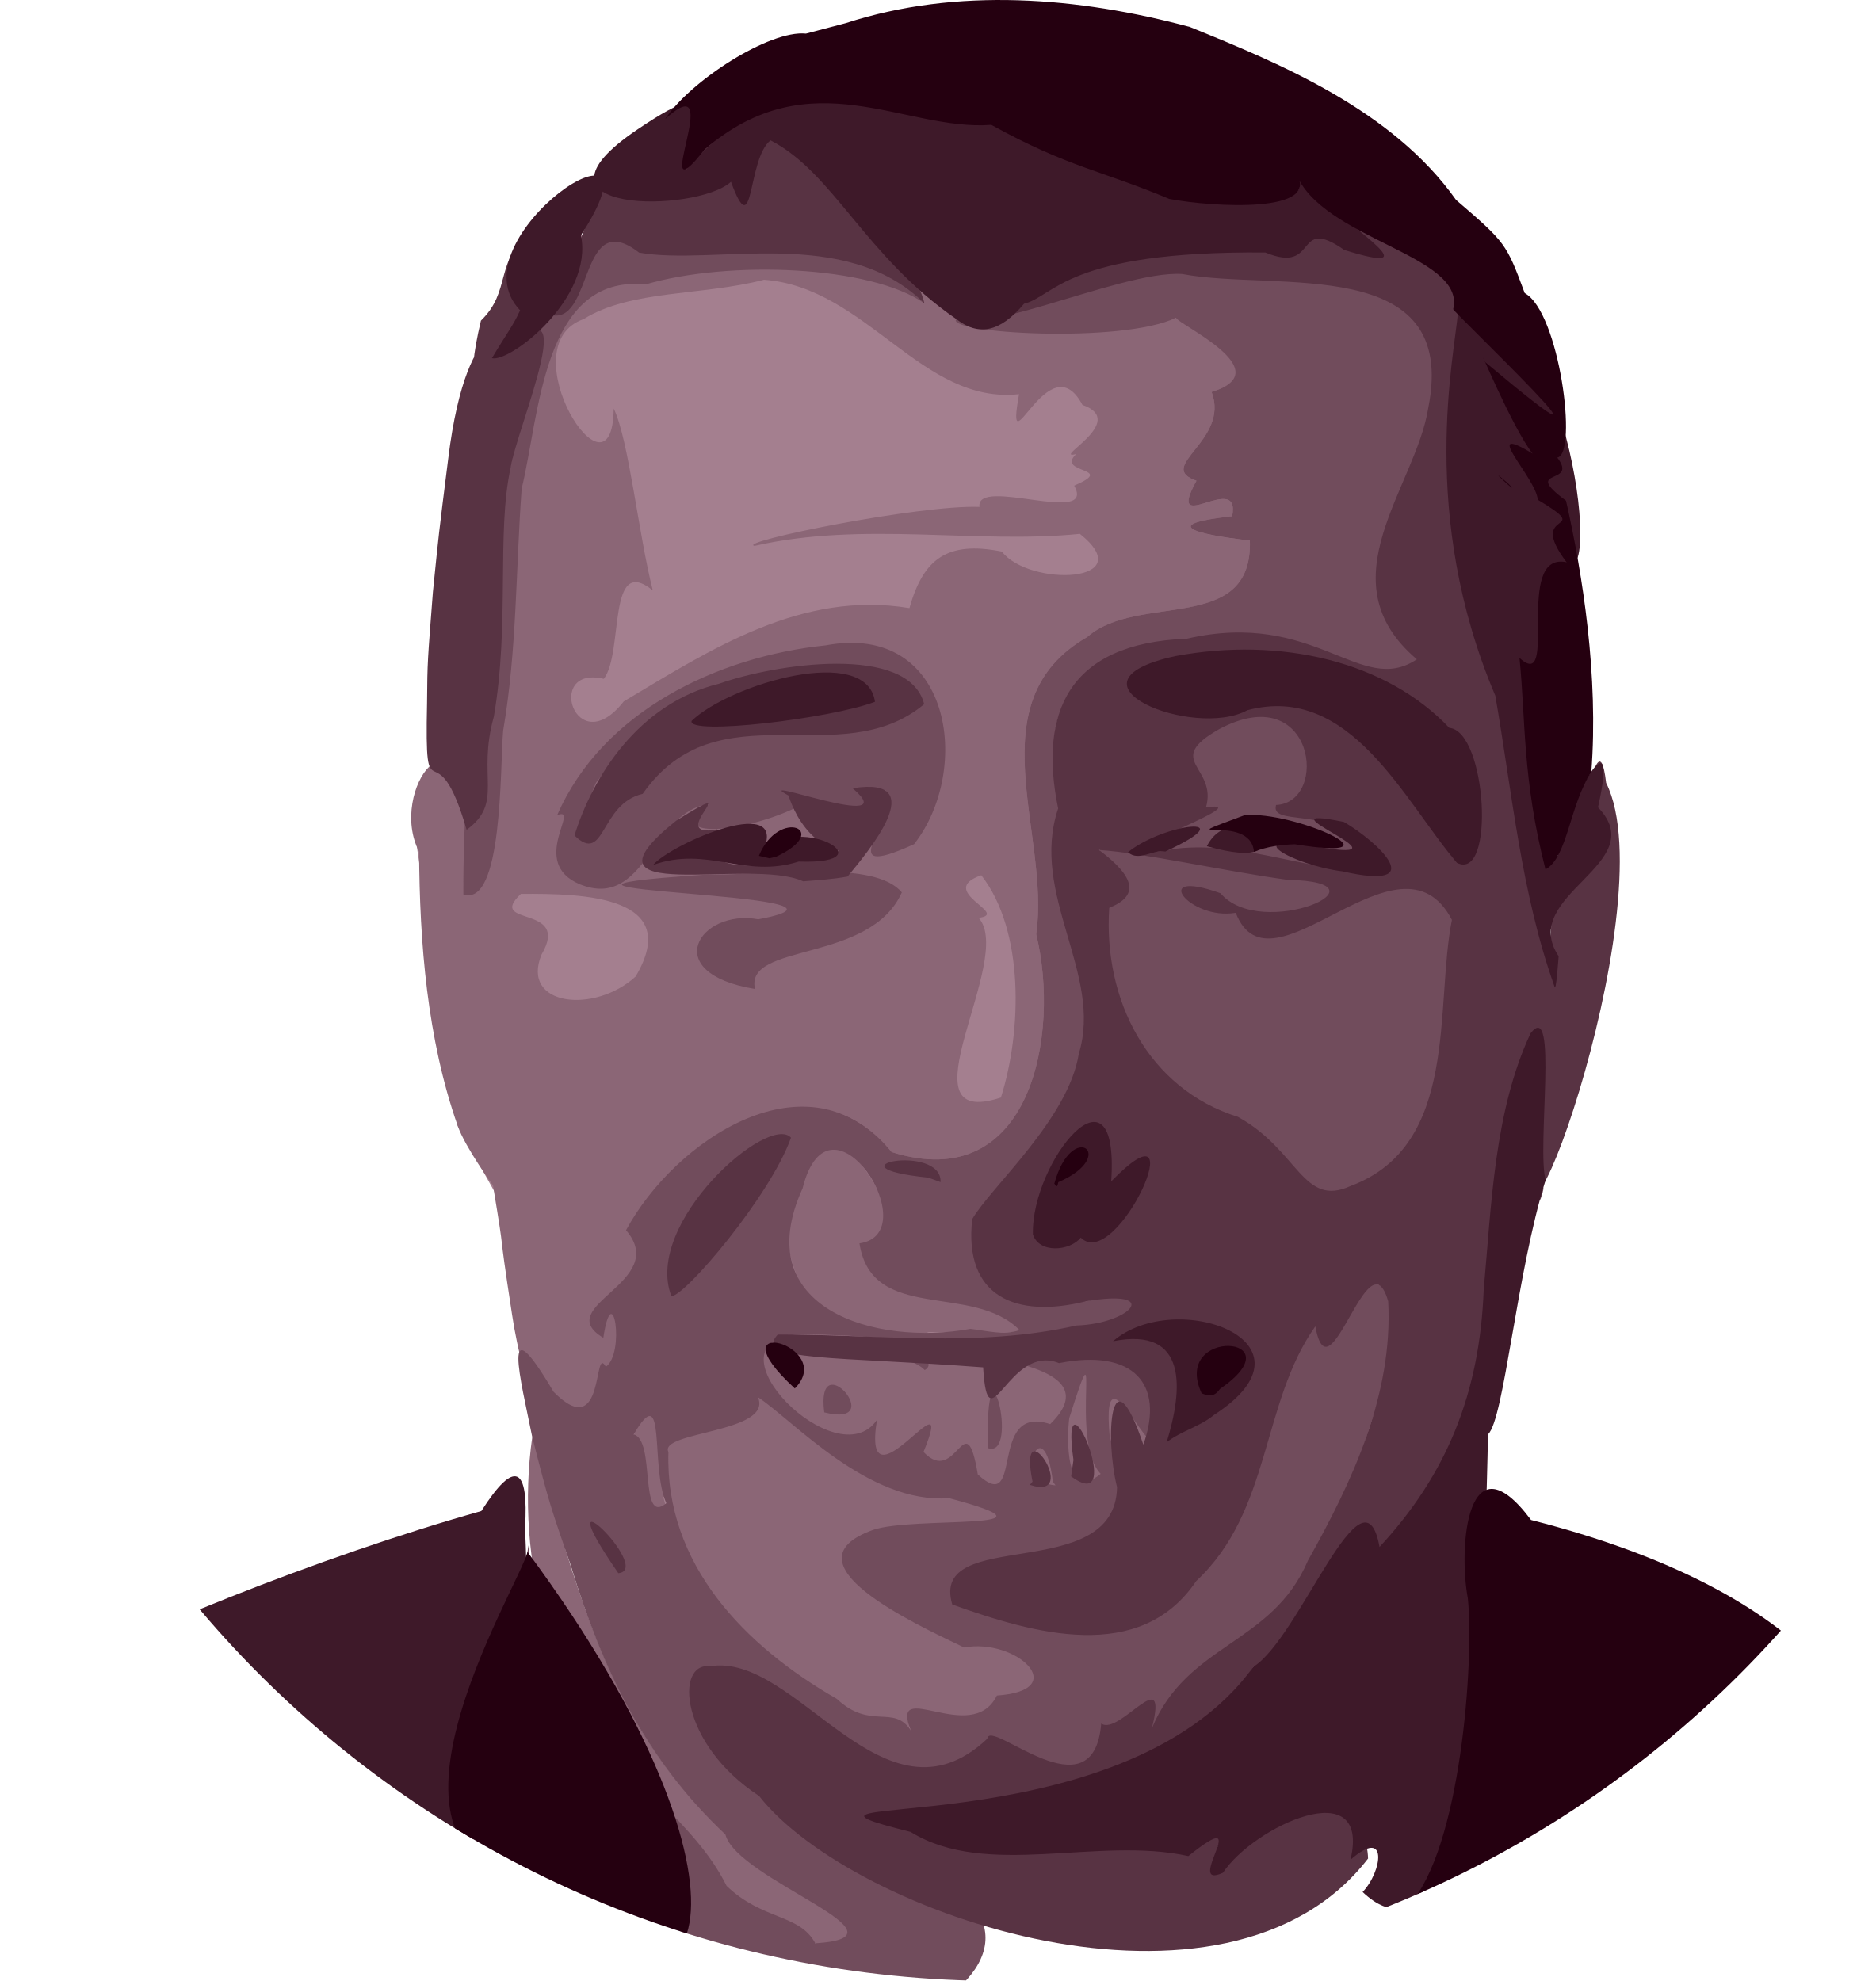
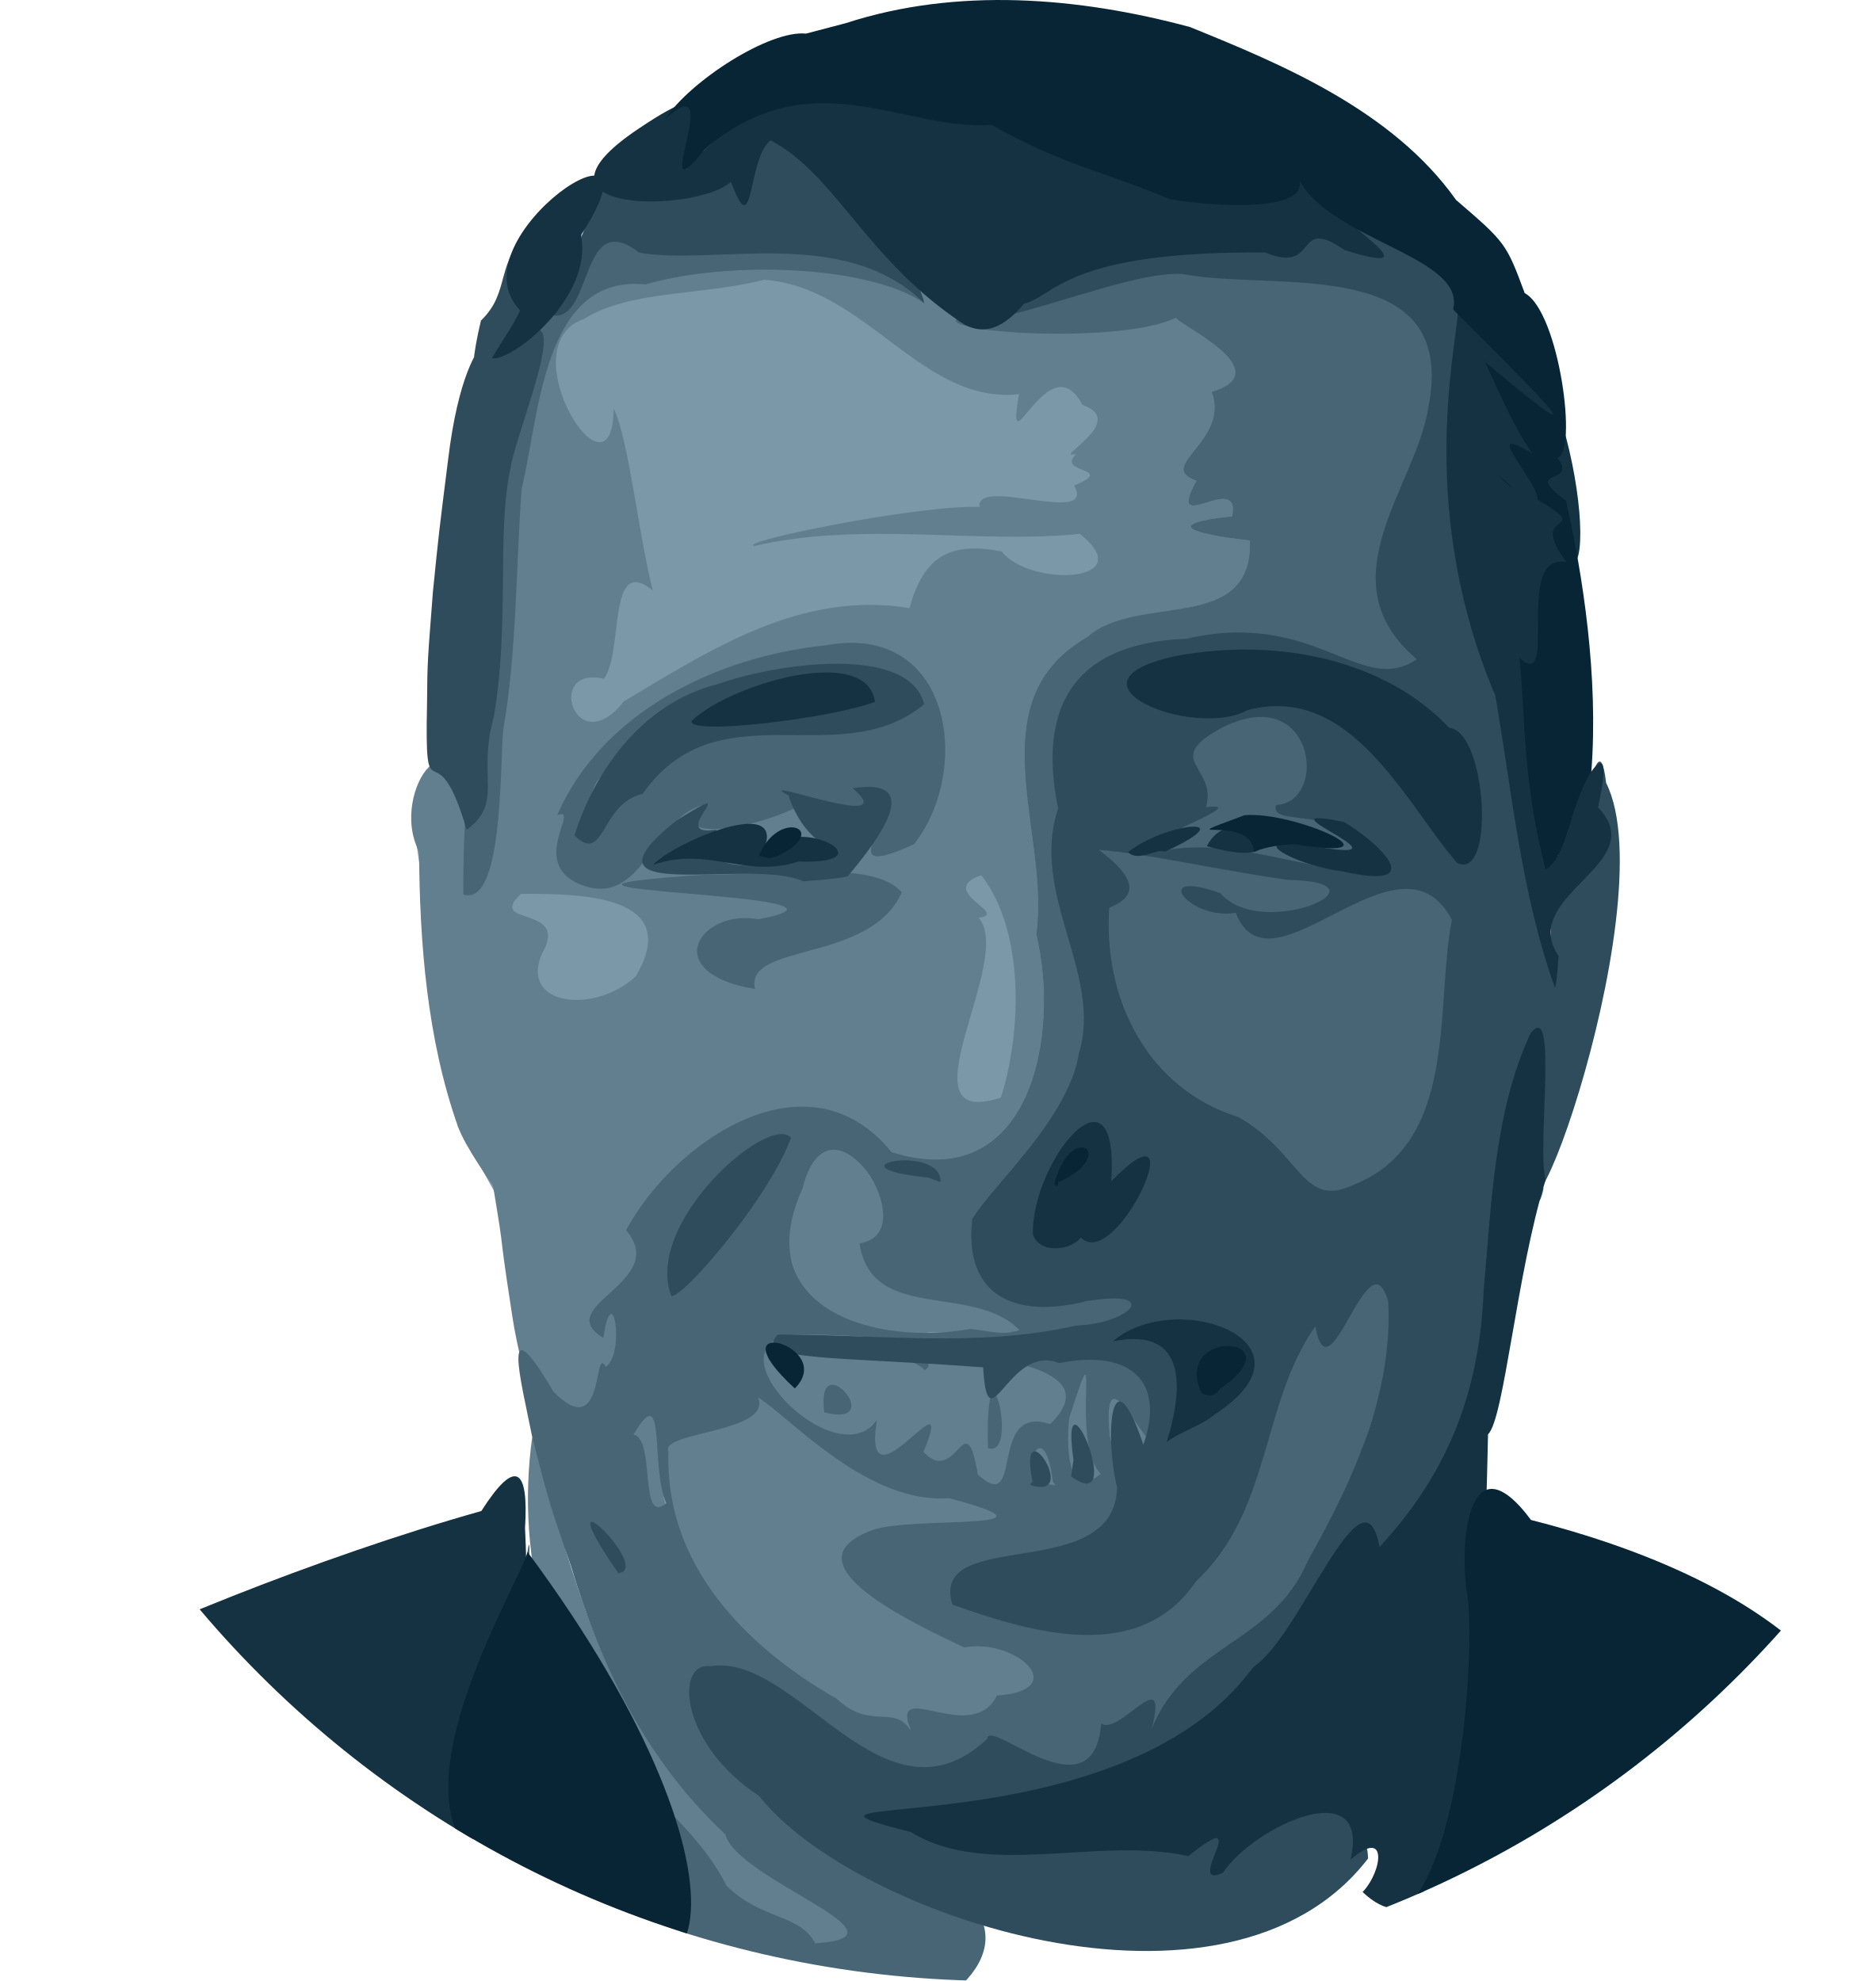
<svg xmlns="http://www.w3.org/2000/svg" version="1.1" viewBox="0 0 187.7 198.31">
  <defs>
    <clipPath id="clipPath1005-6">
      <circle cx="311.89" cy="303.44" r="309.52" fill-opacity=".5" stroke-dashoffset="54.425" stroke-linecap="square" stroke-linejoin="round" stroke-width="4.21" />
    </clipPath>
  </defs>
-   <path d="m105.43 176.32-30.607-5.535-16.606-19.536-4.884-25.072-7.523-13.473-4.384-29.978 4.744-13.205 3.689-33.489 8.293-12.478 18.625-14.596 22.467-4.884 28.653 6.838 14.652 11.396 13.024 16.932 2.605 21.816-2.605 19.862-2.377 22.527-4.487 29.496-10.631 21.925-13.438 16.571z" fill="#a47f8f" />
+   <path d="m105.43 176.32-30.607-5.535-16.606-19.536-4.884-25.072-7.523-13.473-4.384-29.978 4.744-13.205 3.689-33.489 8.293-12.478 18.625-14.596 22.467-4.884 28.653 6.838 14.652 11.396 13.024 16.932 2.605 21.816-2.605 19.862-2.377 22.527-4.487 29.496-10.631 21.925-13.438 16.571z" fill="#7b98a9" />
  <g transform="matrix(.33834 0 0 .33834 -5.4893 -9.0817)" clip-path="url(#clipPath1005-6)" stroke-width="1.333">
-     <path d="m256.37 104.58c-29.055 1.093-72.879-7.205-76.373 15.601-21.792 32.037-10.718 81.502-15.392 125.24-3.969 44.303-24.844 6.372-10.155 26.521-1.78-39.638-23.658-11.202-14.252 6.881 0.14 27.068 2.374 55.348 11.409 81.114 2.262 6.45 10.45 17.642 10.45 17.642 4.173 25.13 0.927 7.588 5.651 38.299 2.843 19.206 14.05 60.185 27.725 15.368 8.111 6.055 11.226-29.622-1.404-12.5 0.506-7.947 22.629-12.616 12.525-30.74 18.856-23.109 49.174-49.697 73.423-20.308 41.3 13.009 49.967-34.919 42.775-64.431 4.282-29.758-18.114-68.83 15.085-87.941 15.046-13.264 48.978-0.626 48.114-28.534-17.024-1.934-26.484-4.878-5.232-7.189 2.653-13.856-20.106 6.784-10.563-10.506-12.418-4.264 9.95-11.763 4.473-26.288 20.563-6.22-4.981-20.786-10.513-21.959-47.393 12.798-65-12.193-107.75-16.269zm-14.145 5.031c30.274 2.215 46.672 37.022 75.445 33.852-4.293 24.08 8.772-15.726 18.749 3.175 13.882 4.868-9.476 16.36-1.865 14.559-6.1 5.919 12.294 3.83-0.574 9.332 6.686 12.078-29.175-2.882-28.015 6.293-17.821-0.678-72.139 10.397-66.534 11.54 32.145-7.378 65.694-0.462 96.237-3.562 18.174 14.542-14.882 15.815-23.087 5.234-16.339-3.252-23.263 2.3-27.336 16.731-31.875-5.261-58.482 12.062-84.518 27.615-14.261 18.189-23.486-10.884-5.882-6.691 5.963-7.835 0.867-37.189 14.488-26.153-4.22-16.439-7.115-44.736-11.574-53.822-0.288 30.734-31.48-18.531-8.867-26.468 13.953-8.71 34.962-6.838 53.333-11.635zm142.26 153.39c-7.433 2.156 9.103 1.758 0 0zm-77.984 22.803c12.776 16.392 12.049 46.046 5.803 65.776-30.565 10.055 4.357-40.896-6.586-53.18 9.506-1.143-12.782-7.879 0.783-12.596zm-136.19 5.518c18.816-0.157 47.953 0.688 33.953 24.431-12.161 11.171-34.144 8.767-27.841-6.505 8.847-15.021-16.568-8.058-6.112-17.926zm93.114 72.737c-29.936 20.447-8.756 70.195 27.542 56.916 20.657 0.088 48.619 1.863 19.359-7.589-13.744-1.403-39.473-10.506-36.057-16.351 10.175-10.339-2.467-26.875-10.843-32.975zm60.637 53.277c-7.395 2.215 4.854 3.888 0 0zm-82.442-0.021c-4.201 14.816-17.546 31.494-27.969 36.23-2.508 29.087 16.079 60.607 41.864 73.076 10.436 10.52 25.785 9.183 30.127 12.205-4.972-9.056 24.641 5.957 29.916-7.069 29.1-11.746-11.148-18.223-32.578-29.5-39.157-21.403 76.647 0.573 91.407-69.271-14.056-10.705-113.88 1.166-132.77-15.671zm-57.722 26.107c-9.46 1.701 7.014 7.215 0 0zm27.516 0.104c-21.368 1.911 9.078 55.509 1.023 26.196 25.452 2.525 0.323-18.989-1.023-26.196zm-14.715 0.768c-2.438 7.04 9.112 7.446 0 0zm-3.965 4.144c-6.798 1.806 2.794 5.414 0 0zm-19.07 3.572c-5.071 36.2 4.941 77.479 33 102.41 10.885 14.254 10.545 10.238 21.56 30.348 9.963 8.489 19.386 12.673 32.912 18.797 37.856 3.79-21.556-23.505-31.437-35.719-24.471-22.227-36.639-51.392-46.124-82.344-1.866-12.396-5.193-22.961-9.912-33.495zm2.818 44.453c2.906 3.935-2.539 3.777 0 0z" fill="#8b6676" />
-     <path d="m216 594.26c-10.476-17.487-31.946-57.114-29.378-64.625 15.479 25.555 34.842 35.704 44.539 55.191 10.69 10.282 21.476 8.176 26.245 16.986 30.839-1.958-23.155-18.756-26.607-32.199-23.884-22.484-36.426-48.932-45.715-79.534-6.118-17.845-6.18-17.546-11.416-38.065-3.4-16.988-9.615-40.358 6.302-13.378 15.413 15.599 11.634-14.449 15.464-7.39 5.801-4.034 2.034-26.936-0.74-8.584-15.749-9.399 19.948-16.458 6.72-31.834 14.352-26.611 54.038-53.435 78.564-23.13 41.301 13.008 49.963-34.928 42.773-64.441 4.284-29.757-18.114-68.831 15.086-87.941 15.046-13.264 48.977-0.625 48.113-28.535-17.024-1.932-26.483-4.879-5.232-7.189 2.652-13.854-20.106 6.784-10.563-10.505-12.416-4.263 9.95-11.764 4.474-26.288 20.563-6.22-10.24-20.086-10.514-21.96-15.936 7.782-68.46 4.581-65.023 0.39 32.777-0.098 62.381-24.657 95.598-12.099 27.313-12.017 58.766 21.715 44.33 42.929-1.403 91.024 7.589 79.497-57.498 64.325-25.661-1.241-61.641 8.045-51.696 40.925 0.667 28.167 14.524 38.129 7.59 79.792-7.19 20.564-6.834 41.912-22.238 56.934 0 0 12.223 12.289 22.211 17.845 17.126-4.21 29.84 3.969 3.601 8.311-28.824 8.059-59.95 1.097-89.206 1.56-27.753 2.309 12.035 42.6 23.858 25.186-4.788 29.428 24.243-16.053 13.767 9.496 9.882 10.491 12.362-15.141 16.068 6.678 13.881 12.682 2.74-21.097 21.4-14.912 19.663-19.079-31.32-18.273-2.774-20.092 12.411 3.834 38.942-6.583 33.943 16.046 3.855 30.375-16.61-25.928-13.563 7.734 11.607 35.491-15.193 31.903-40.128 40.9 7.157 18.266 35.164 11.661 55.275 10.046 22.688-14.198 25.533-41.102 35.744-69.192 3.087-16.948 8.124-26.695 23.353-26.877 22.505-3.623 1.475 41.57-1.995 57.974-10.473 56.974-35.797 52.224-50.897 67.563-54.969 37.621-75.53 26.504-134.29-10.598-8.956-0.347-7.726 2.841-7.726 2.841 9.488 8.22-1.622 8.521-1.622 8.521 20.563 27.397 35.96 40.042 61.435 45.464 73.837 25.154-43.179 88.298-67.636 15.728zm69.645-55.43c-6.44-16.105 18.019 4.806 25.468-10.326 22.335-1.533 5.731-17.095-9.699-14.216-15.039-7.21-53.778-25.105-26.955-34.789 11.969-4.175 59.866 0.507 22.503-9.392-23.859 1.815-46.211-23.12-56.541-29.882 4.602 10.555-29.475 10.131-26.468 16.234-1.046 33.341 22.688 57.47 49.809 73.031 10.003 9.384 16.796 1.515 21.883 9.34zm-72.307-67.233c-4.868-10.497 0.149-37.201-9.672-20.327 6.575 1.57 1.466 27.137 9.672 20.327zm114.33-6.373c-2.665-22.56-12.263 0.31 0.796 1.087l-0.796-1.087zm14.15-2.312c-9.507-9.813 1.103-49.378-9.294-16.495-0.7 5.553-1.338 25.363 9.294 16.495zm-23.997-42.516c-13.886-14.145-43.691-1.995-47.361-25.678 20.186-2.841-8.8-48.399-16.816-16.29-16.257 35.671 21.567 46.748 49.647 41.59 4.793 0.547 9.746 1.987 14.529 0.378zm-99.158-15.389s26.909-25.728 26.311-40.568c-16.478 7.952-26.897 33.92-26.311 40.568zm-46.407 80.986c1.07-7.66 0.475 8.524 0 0zm136.22-30.689c-0.908-38.151 9.719 3.265 0 0zm-48.427-10.58c-2.678-20.63 19.322 4.867 0 0zm29.725-12.509c-9.167-9.301-49.411-0.639-16.473-7.127 6.658-2.412 21.886 4.005 16.473 7.127zm181.86-52.329c3.028-6.235-0.928 7.13 0 0zm-64.713 0.513c-15.05-7.546-61.625-32.483-63.217-65.406-11.215-26.773-1.132-38.117-1.132-38.117 14.488 5.344 18.949-46.627 42.673-39.909 16.81 0.087 67.022 30.424 63.063 77.54-2.173 35.898-13.981 62.978-41.387 65.892zm-167.36-60.942c-28.705-4.725-16.355-23.817 0.972-20.62 42.459-7.956-93.032-8.006-16.366-13.163 21.729 0.024 50.804-4.435 58.825 5.207-9.386 21.084-46.576 14.727-43.431 28.576zm-51.845-30.992c-15.225-6.416 0.522-23.206-6.667-20.437 13.352-30.726 47.489-46.966 79.375-50.236 37.243-7.01 43.549 36.68 26.189 58.825-25.1 11.403-4.725-7.165-8.437-15.891-9.925 5.745-2.469 9.413-25.627 4.644-15.816 8.012-40.874 10.149-26.483-0.588-16.76 1.687-18.822 31.587-38.35 23.685zm75.847-45.461s43.445-4.972 15.4-16.803c-32.005-4.394-67.774 6.983-86.431 32.228-4.698 10.364 1.843 4.678-6.367 15.637 2.278 2.57 7.054-3.807 14.805-10.281 19.866-23.653 49.994-21.33 62.593-20.781zm-95.265-82.68c5.558-18.91 7.189-67.382 26.735-62.645 22.381 1.985 74.325-4.879 94.639 18.923-15.861-11.183-57.75-12.823-82.478-5.612-30.492-3.046-31.389 39.148-36.655 60.419-1.744 23.904-1.401 47.876-5.478 71.615-0.954 10.942-0.053 52.308-11.768 48.455-0.267-42.612 7.318-99.121 15.004-131.16z" fill="#714c5c" />
-     <path d="m240.76 558.21c-23.486-15.405-24.902-39.646-14.514-38.368 25.715-4.323 51.457 50.19 82.037 21.442 0.614-6.399 31.392 23.504 33.693-4.49 5.477 3.754 20.127-18.745 14.967 1.451 10.445-25.284 35.578-24.709 46.197-49.691 13.078-23.316 25.195-49.079 23.729-76.67-5.82-20.537-17.39 30.258-21.553 7.389-16.071 22.709-12.913 54.503-35.233 75.365-16.648 24.679-48.135 15.531-72.168 6.941-6.928-23.326 48.249-5.698 48.744-34.73-3.682-14.618-1.94-41.287 7.778-12.569 6.407-18.051-3.01-28.479-24.933-24.13-15.019-6.061-21.035 25.152-22.457 1.26-43.101-3.301-68.178-1.742-60.77-9.693 29.519-0.144 59.029 3.972 88.36-2.692 16.148-0.536 25.467-11.027 2.749-7.148-20.566 5.131-36.144-1.33-33.569-24.323 5.347-9.291 28.521-29.724 31.525-48.914 7.272-23.636-14.648-47.152-6.107-72.589-5.781-28.063 2.824-48.91 38.031-50.225 38.11-8.808 51.457 17.289 68.077 6.086-27.489-23.286-0.32-50.902 3.376-74.357 9.189-45.95-45.207-34.371-72.772-39.64-18.966-1.239-66.795 22.577-67.995 10.059 24.492-31.122 119.88-11.177 120.99-27.661 23.897 9.216 37.508 23.304 40.071 49.995 7.282 41.729-3.007 94.652 7.893 135.89 0.778 14.478 9.104 42.341 8.076 21.264 6.596-6.894 13.432-64.001 16.352-38.995 18.421 36.658-32.755 172.52-20.582 101.69-6.942-57.014-7.003 37.002-15.013 59.59-0.067 21.699-15.385 74.938-32.092 68.626-3.947-18.234-22.249 26.217-36.665 31.632-35.71 59.749-126.44 34.138-100.16 46.197 28.722 6.711 53.897 3.548 84.172 5.672 26.348-27.918-8.504 15.559 11.745 1.62 10.46-20.641 37.728-15.872 38.171 3.243-41.831 54.297-152.37 16.863-180.15-18.526zm124.57-107.13s16.904-25.193-0.317-32.909c-22.868 2.645-14.262 3.427 0.011 6.609 5.968 5.643 3.022 9.779 2.059 22.093zm50.417-73.338c32.304-12.023 24.859-53.228 29.971-78.737-15.514-29.63-53.624 24.526-63.944-2.088-13.739 2.351-25.876-13.449-4.524-5.792 12.174 14.29 52.202-3.348 19.917-3.956-18.785-2.573-42.846-8.027-55.837-8.834 11.18 8.347 11.576 13.676 3.018 17.105-1.799 27.196 11.46 53.541 38.075 61.855 17.921 9.876 19.197 26.941 33.324 20.447zm11.253-92.852c-11.348-22.063-35.315-12.302-33.314-19.871 15.86-0.697 11.407-37.458-16.792-22.458-16.719 9.481-0.491 11.054-3.916 23.137 18.694-2.472-43.329 18.578-8.784 12.232 21.241-2.366 41.581 7.953 62.806 6.96zm26.101-6.518c-0.22-15.458 1.252-36.404-14.193-37.118-20.68-20.259-44.49-22.184-72.853-18.893-39.26 16.907 25.994 9.704 34.343 13.55 50.932 13.53 37.418 57.589 52.703 42.461zm-93.662 292.47c-1.934-8.626 4.489 3.005 0 0zm-160.31-78.536c-23.223-33.664 10.769-0.955 0 0zm122.53-27.084c-4.636-23.027 14.788 6.135-0.776 0.954zm12.109-6.423c-4.358-30.729 16.262 17.436-0.691 4.861zm-118.95-48.47c-8.288-21.675 28.808-54.223 35.394-46.882-6.128 17.281-31.551 47.166-35.394 46.882zm76.018-35.052c-31.514-3.244 4.138-10.329 3.617 1.315-1.206-0.438-2.411-0.876-3.617-1.315zm-37.023-87.675c-15.614-7.276-69.742 7.861-37.559-17.951 22.329-13.938-4.043 5.447 12.089 2.627 1.42-2.53-16.577 19.673 36.06 6.35-13.9-3.823-16.369-23.066-14.893-16.396-12.389-6.675 34.771 11.411 18.928-2.169 23.755-3.795 4.209 19.205-1.505 26.126-4.335 0.795-8.736 1.059-13.121 1.413zm-67.657-13.539c5.253-17.082 18.775-39.069 42.754-44.919 16.55-5.887 56.144-11.911 60.698 6.041-24.966 20.817-60.931-5.285-83.278 26.545-12.743 2.945-10.989 21.073-20.174 12.333zm-31.894-1.696c-9.262-31.785-12.475-1.872-11.712-37.58 0.082-12.362 0.173-12.474 1.732-32.798 1.795-17.701 1.638-16.494 4.527-39.396 5.728-46.851 21.624-38.936 14.762-29.272 26.917-28.504 5.706 19.212 3.663 32.102-4.154 19.067-0.173 45.826-4.93 73.502-5.03 17.875 3.019 25.314-8.042 33.442zm4.224-150.66c9.145-8.911 3.607-16.645 15.436-28.411 18.545-24.393 5.96 19.397 8.747 16.072-11.332 26.101-33.86 53.227-24.183 12.338zm21.509-1.526c2.126-8.016 17.221-46.216 8.088-23.738-13.968-19.76 41.815-33.308 53.787-33.274 17.712 7.793 45.332 41.319 47.794 53.432-23.504-23.247-62.23-11.029-84.408-15.023-17.389-13.512-13.594 19.906-25.26 18.602z" fill="#583343" />
-     <path d="m102.6 519.48c-178.9 49.454-39.429-18.729 56.013-45.567 9.972-15.642 14.047-13.011 12.921 5.011 10.546 222.19-159.65 11.597-68.934 40.557zm316.71 67.152c5.786-6.041 7.653-19.404-3.594-9.531 6.156-26.1-28.737-9.796-37.729 3.849-11.934 5.405 9.951-21.092-10.233-4.938-26.788-5.94-59.707 6.757-82.165-7.155-53.004-13.229 61.883 5.959 101.38-48.852 13.723-8.457 32.596-61.772 37.335-35.457 19.797-21.331 29.639-45.374 30.815-76.075 2.286-24.969 3.094-52.912 13.869-75.904 8.279-10.659 1.805 33.803 4.445 43.413-8.576 27.305-12.264 70.907-17.041 75.245-0.609 28.966-2.866 167.81-37.087 135.41zm-57.976-133.07c4.782-15.491 6.482-34.32-15.879-29.878 18.5-16.001 63.279 0.201 29.849 21.828-4.214 3.474-9.674 4.706-13.97 8.05zm-39.567-61.504c-0.53-21.579 25.707-53.578 23.163-15.679 25.796-26.456 1.684 27.193-9.002 16.647-3.198 3.994-12.329 4.775-14.161-0.968zm154.23-73.514c-9.797-27.521-12.496-57.352-17.439-85.866-22.789-53.704-12.091-100.34-11.014-113.76 31.18-9.117 43.218 83.65 32.091 74.284 2.148 8.601-10.09 40.028-12.697 29.99 0.16 8.697 0.137 55.064 10.15 56.842 1.546-13.356 18.774-45.175 11.841-14.317 16.237 16.832-23.797 25.813-11.638 44.052-9e-3 -0.267-0.757 11.692-1.295 8.778zm-62.666-33.893c-14.845-1.837-31.865-11.704-6.574-7.13 29.101 4.848-20.803-13.152 7.022-7.485 10.023 5.891 25.906 20.634-0.448 14.616zm-203.91-1.9c5.416-6.372 41.862-22.183 31.96-2.896 9.397-13.64 39.033 2.851 11.095 1.898-16.112 5.155-26.819-4.738-43.055 0.998zm237.78-0.623c-15.545-18.189-31.495-53.287-61.978-45.158-15.858 8.683-57.491-8.152-21.254-16.019 31.021-5.762 62.284 1.49 80.981 21.251 11.042 0.959 13.693 45.616 2.252 39.925zm-97.31-3.132c10.602-8.631 35.168-11.381 11.035-0.198-3.393-0.791-7.86 3.098-11.035 0.198zm23.333-1.778c8.332-16.22 31.611 8.891 0 0zm-152.41-37.085c11.297-10.859 51.862-22.938 54.239-5.654-12.986 4.986-55.695 10.071-54.239 5.654zm-59.077-107.32c4.324-7.266 6.403-9.796 8.336-14.153-20.398-21.183 45.099-64.02 17.996-22.218 3.822 18.518-20.974 37.753-26.332 36.371zm137.34-11.586c-27.029-18.642-36.262-43.251-54.925-52.859-6.999 5.504-4.728 31.29-11.692 12.262-10.183 9.344-65.045 9.61-27.49-15.609 27.849-18.75 13.288 0.261 14.158 12.088 55.252-63.367 125.36 22.629 171.64 7.913 20.648 1.998-0.36-14.926 16.929 0.823 8.295 8.899 32.06 23.037 6.169 14.949-14.984-10.493-7.34 7.416-23.346 0.757-59.044-0.496-62.349 13.011-71.364 15.153-7.208 8.573-13.53 9.611-20.075 4.523z" clip-path="none" fill="#3e1929" />
-     <path d="m178.59 584.02c44.933 56.24 68.731 3.306-6.335-98.023-2.09 9.859-55.517 94.92 6.335 98.023zm271.84-84.269c-2.876-15.37-0.102-48.406 18.692-23.186 176.3 44.838 97.017 175.33-36.069 113.89 15.208-16.467 19.277-71.931 17.377-90.708zm-78.748-60.666c-9.068-19.654 28.646-17.272 5.435-1.293-1.58 2.23-3.039 2.269-5.435 1.293zm-120.34-1.435c-24.687-22.71 12.741-12.796 0 0zm76.759-60.568c5.232-19.366 19.241-8.225 1.185-0.473-0.499 2.494-0.98 0.391-1.185 0.473zm145.3-92.992c-6.873-26.926-5.834-43.937-7.692-62.575 11.835 10.716-1.884-31.698 13.935-28.315-12.366-16.32 9.092-7.953-8.545-18.5-0.338-6.311-17.503-23.293-1.511-13.649-6.075-7.629-17.082-34.423-14.15-27.174 50.69 42.527-9.85-15.206-9.342-15.562 3.912-16.123-39.05-20.58-46.619-40.422 8.241 12.191-24.435 10.254-37.356 7.81-20.421-8.562-29.819-9.308-52.654-21.921-25.714 1.965-53.302-19.726-84.767 7.251-17.468 22.151 7.072-26.057-11.727-8.965 7.526-11.392 30.929-26.395 41.663-25.28l11.793-3.097c32.899-10.701 68.832-7.722 101.79 1.143 26.572 10.795 59.789 24.439 78.725 51.163 14.663 12.619 14.835 12.826 20.306 27.564 10.257 5.545 15.799 47.621 9.641 48.669 6.444 8.436-10.944 2.784 2.575 12.749 4.968 21.931 9.667 52.012 7.489 80.316-6.472 9.748-6.973 25.182-13.556 28.794zm-232.68-4.033c5.905-14.465 21.938-7.531 5.027 0.299l-1.96 0.43zm146.44-1.178c-0.959-11.924-27.118-1.762-2.827-10.822 14.567-1.429 48.697 14.043 14.901 8.578-4.098 0.142-8.248 0.685-12.074 2.244zm75.091-109.1c-8.292-7.068 5.058 5.261 0 0z" fill="#250010" />
+     <path d="m256.37 104.58c-29.055 1.093-72.879-7.205-76.373 15.601-21.792 32.037-10.718 81.502-15.392 125.24-3.969 44.303-24.844 6.372-10.155 26.521-1.78-39.638-23.658-11.202-14.252 6.881 0.14 27.068 2.374 55.348 11.409 81.114 2.262 6.45 10.45 17.642 10.45 17.642 4.173 25.13 0.927 7.588 5.651 38.299 2.843 19.206 14.05 60.185 27.725 15.368 8.111 6.055 11.226-29.622-1.404-12.5 0.506-7.947 22.629-12.616 12.525-30.74 18.856-23.109 49.174-49.697 73.423-20.308 41.3 13.009 49.967-34.919 42.775-64.431 4.282-29.758-18.114-68.83 15.085-87.941 15.046-13.264 48.978-0.626 48.114-28.534-17.024-1.934-26.484-4.878-5.232-7.189 2.653-13.856-20.106 6.784-10.563-10.506-12.418-4.264 9.95-11.763 4.473-26.288 20.563-6.22-4.981-20.786-10.513-21.959-47.393 12.798-65-12.193-107.75-16.269zm-14.145 5.031c30.274 2.215 46.672 37.022 75.445 33.852-4.293 24.08 8.772-15.726 18.749 3.175 13.882 4.868-9.476 16.36-1.865 14.559-6.1 5.919 12.294 3.83-0.574 9.332 6.686 12.078-29.175-2.882-28.015 6.293-17.821-0.678-72.139 10.397-66.534 11.54 32.145-7.378 65.694-0.462 96.237-3.562 18.174 14.542-14.882 15.815-23.087 5.234-16.339-3.252-23.263 2.3-27.336 16.731-31.875-5.261-58.482 12.062-84.518 27.615-14.261 18.189-23.486-10.884-5.882-6.691 5.963-7.835 0.867-37.189 14.488-26.153-4.22-16.439-7.115-44.736-11.574-53.822-0.288 30.734-31.48-18.531-8.867-26.468 13.953-8.71 34.962-6.838 53.333-11.635zm142.26 153.39c-7.433 2.156 9.103 1.758 0 0zm-77.984 22.803c12.776 16.392 12.049 46.046 5.803 65.776-30.565 10.055 4.357-40.896-6.586-53.18 9.506-1.143-12.782-7.879 0.783-12.596zm-136.19 5.518c18.816-0.157 47.953 0.688 33.953 24.431-12.161 11.171-34.144 8.767-27.841-6.505 8.847-15.021-16.568-8.058-6.112-17.926zm93.114 72.737c-29.936 20.447-8.756 70.195 27.542 56.916 20.657 0.088 48.619 1.863 19.359-7.589-13.744-1.403-39.473-10.506-36.057-16.351 10.175-10.339-2.467-26.875-10.843-32.975zm60.637 53.277c-7.395 2.215 4.854 3.888 0 0zm-82.442-0.021c-4.201 14.816-17.546 31.494-27.969 36.23-2.508 29.087 16.079 60.607 41.864 73.076 10.436 10.52 25.785 9.183 30.127 12.205-4.972-9.056 24.641 5.957 29.916-7.069 29.1-11.746-11.148-18.223-32.578-29.5-39.157-21.403 76.647 0.573 91.407-69.271-14.056-10.705-113.88 1.166-132.77-15.671zm-57.722 26.107c-9.46 1.701 7.014 7.215 0 0zm27.516 0.104c-21.368 1.911 9.078 55.509 1.023 26.196 25.452 2.525 0.323-18.989-1.023-26.196zm-14.715 0.768c-2.438 7.04 9.112 7.446 0 0zm-3.965 4.144c-6.798 1.806 2.794 5.414 0 0zm-19.07 3.572c-5.071 36.2 4.941 77.479 33 102.41 10.885 14.254 10.545 10.238 21.56 30.348 9.963 8.489 19.386 12.673 32.912 18.797 37.856 3.79-21.556-23.505-31.437-35.719-24.471-22.227-36.639-51.392-46.124-82.344-1.866-12.396-5.193-22.961-9.912-33.495zm2.818 44.453c2.906 3.935-2.539 3.777 0 0z" fill="#627f90" />
+     <path d="m216 594.26c-10.476-17.487-31.946-57.114-29.378-64.625 15.479 25.555 34.842 35.704 44.539 55.191 10.69 10.282 21.476 8.176 26.245 16.986 30.839-1.958-23.155-18.756-26.607-32.199-23.884-22.484-36.426-48.932-45.715-79.534-6.118-17.845-6.18-17.546-11.416-38.065-3.4-16.988-9.615-40.358 6.302-13.378 15.413 15.599 11.634-14.449 15.464-7.39 5.801-4.034 2.034-26.936-0.74-8.584-15.749-9.399 19.948-16.458 6.72-31.834 14.352-26.611 54.038-53.435 78.564-23.13 41.301 13.008 49.963-34.928 42.773-64.441 4.284-29.757-18.114-68.831 15.086-87.941 15.046-13.264 48.977-0.625 48.113-28.535-17.024-1.932-26.483-4.879-5.232-7.189 2.652-13.854-20.106 6.784-10.563-10.505-12.416-4.263 9.95-11.764 4.474-26.288 20.563-6.22-10.24-20.086-10.514-21.96-15.936 7.782-68.46 4.581-65.023 0.39 32.777-0.098 62.381-24.657 95.598-12.099 27.313-12.017 58.766 21.715 44.33 42.929-1.403 91.024 7.589 79.497-57.498 64.325-25.661-1.241-61.641 8.045-51.696 40.925 0.667 28.167 14.524 38.129 7.59 79.792-7.19 20.564-6.834 41.912-22.238 56.934 0 0 12.223 12.289 22.211 17.845 17.126-4.21 29.84 3.969 3.601 8.311-28.824 8.059-59.95 1.097-89.206 1.56-27.753 2.309 12.035 42.6 23.858 25.186-4.788 29.428 24.243-16.053 13.767 9.496 9.882 10.491 12.362-15.141 16.068 6.678 13.881 12.682 2.74-21.097 21.4-14.912 19.663-19.079-31.32-18.273-2.774-20.092 12.411 3.834 38.942-6.583 33.943 16.046 3.855 30.375-16.61-25.928-13.563 7.734 11.607 35.491-15.193 31.903-40.128 40.9 7.157 18.266 35.164 11.661 55.275 10.046 22.688-14.198 25.533-41.102 35.744-69.192 3.087-16.948 8.124-26.695 23.353-26.877 22.505-3.623 1.475 41.57-1.995 57.974-10.473 56.974-35.797 52.224-50.897 67.563-54.969 37.621-75.53 26.504-134.29-10.598-8.956-0.347-7.726 2.841-7.726 2.841 9.488 8.22-1.622 8.521-1.622 8.521 20.563 27.397 35.96 40.042 61.435 45.464 73.837 25.154-43.179 88.298-67.636 15.728zm69.645-55.43c-6.44-16.105 18.019 4.806 25.468-10.326 22.335-1.533 5.731-17.095-9.699-14.216-15.039-7.21-53.778-25.105-26.955-34.789 11.969-4.175 59.866 0.507 22.503-9.392-23.859 1.815-46.211-23.12-56.541-29.882 4.602 10.555-29.475 10.131-26.468 16.234-1.046 33.341 22.688 57.47 49.809 73.031 10.003 9.384 16.796 1.515 21.883 9.34zm-72.307-67.233c-4.868-10.497 0.149-37.201-9.672-20.327 6.575 1.57 1.466 27.137 9.672 20.327zm114.33-6.373c-2.665-22.56-12.263 0.31 0.796 1.087l-0.796-1.087zm14.15-2.312c-9.507-9.813 1.103-49.378-9.294-16.495-0.7 5.553-1.338 25.363 9.294 16.495zm-23.997-42.516c-13.886-14.145-43.691-1.995-47.361-25.678 20.186-2.841-8.8-48.399-16.816-16.29-16.257 35.671 21.567 46.748 49.647 41.59 4.793 0.547 9.746 1.987 14.529 0.378zm-99.158-15.389s26.909-25.728 26.311-40.568c-16.478 7.952-26.897 33.92-26.311 40.568zm-46.407 80.986c1.07-7.66 0.475 8.524 0 0zm136.22-30.689c-0.908-38.151 9.719 3.265 0 0zm-48.427-10.58c-2.678-20.63 19.322 4.867 0 0zm29.725-12.509c-9.167-9.301-49.411-0.639-16.473-7.127 6.658-2.412 21.886 4.005 16.473 7.127zm181.86-52.329c3.028-6.235-0.928 7.13 0 0zm-64.713 0.513c-15.05-7.546-61.625-32.483-63.217-65.406-11.215-26.773-1.132-38.117-1.132-38.117 14.488 5.344 18.949-46.627 42.673-39.909 16.81 0.087 67.022 30.424 63.063 77.54-2.173 35.898-13.981 62.978-41.387 65.892zm-167.36-60.942c-28.705-4.725-16.355-23.817 0.972-20.62 42.459-7.956-93.032-8.006-16.366-13.163 21.729 0.024 50.804-4.435 58.825 5.207-9.386 21.084-46.576 14.727-43.431 28.576zm-51.845-30.992c-15.225-6.416 0.522-23.206-6.667-20.437 13.352-30.726 47.489-46.966 79.375-50.236 37.243-7.01 43.549 36.68 26.189 58.825-25.1 11.403-4.725-7.165-8.437-15.891-9.925 5.745-2.469 9.413-25.627 4.644-15.816 8.012-40.874 10.149-26.483-0.588-16.76 1.687-18.822 31.587-38.35 23.685zm75.847-45.461s43.445-4.972 15.4-16.803c-32.005-4.394-67.774 6.983-86.431 32.228-4.698 10.364 1.843 4.678-6.367 15.637 2.278 2.57 7.054-3.807 14.805-10.281 19.866-23.653 49.994-21.33 62.593-20.781zm-95.265-82.68c5.558-18.91 7.189-67.382 26.735-62.645 22.381 1.985 74.325-4.879 94.639 18.923-15.861-11.183-57.75-12.823-82.478-5.612-30.492-3.046-31.389 39.148-36.655 60.419-1.744 23.904-1.401 47.876-5.478 71.615-0.954 10.942-0.053 52.308-11.768 48.455-0.267-42.612 7.318-99.121 15.004-131.16z" fill="#486576" />
+     <path d="m240.76 558.21c-23.486-15.405-24.902-39.646-14.514-38.368 25.715-4.323 51.457 50.19 82.037 21.442 0.614-6.399 31.392 23.504 33.693-4.49 5.477 3.754 20.127-18.745 14.967 1.451 10.445-25.284 35.578-24.709 46.197-49.691 13.078-23.316 25.195-49.079 23.729-76.67-5.82-20.537-17.39 30.258-21.553 7.389-16.071 22.709-12.913 54.503-35.233 75.365-16.648 24.679-48.135 15.531-72.168 6.941-6.928-23.326 48.249-5.698 48.744-34.73-3.682-14.618-1.94-41.287 7.778-12.569 6.407-18.051-3.01-28.479-24.933-24.13-15.019-6.061-21.035 25.152-22.457 1.26-43.101-3.301-68.178-1.742-60.77-9.693 29.519-0.144 59.029 3.972 88.36-2.692 16.148-0.536 25.467-11.027 2.749-7.148-20.566 5.131-36.144-1.33-33.569-24.323 5.347-9.291 28.521-29.724 31.525-48.914 7.272-23.636-14.648-47.152-6.107-72.589-5.781-28.063 2.824-48.91 38.031-50.225 38.11-8.808 51.457 17.289 68.077 6.086-27.489-23.286-0.32-50.902 3.376-74.357 9.189-45.95-45.207-34.371-72.772-39.64-18.966-1.239-66.795 22.577-67.995 10.059 24.492-31.122 119.88-11.177 120.99-27.661 23.897 9.216 37.508 23.304 40.071 49.995 7.282 41.729-3.007 94.652 7.893 135.89 0.778 14.478 9.104 42.341 8.076 21.264 6.596-6.894 13.432-64.001 16.352-38.995 18.421 36.658-32.755 172.52-20.582 101.69-6.942-57.014-7.003 37.002-15.013 59.59-0.067 21.699-15.385 74.938-32.092 68.626-3.947-18.234-22.249 26.217-36.665 31.632-35.71 59.749-126.44 34.138-100.16 46.197 28.722 6.711 53.897 3.548 84.172 5.672 26.348-27.918-8.504 15.559 11.745 1.62 10.46-20.641 37.728-15.872 38.171 3.243-41.831 54.297-152.37 16.863-180.15-18.526zm124.57-107.13s16.904-25.193-0.317-32.909c-22.868 2.645-14.262 3.427 0.011 6.609 5.968 5.643 3.022 9.779 2.059 22.093zm50.417-73.338c32.304-12.023 24.859-53.228 29.971-78.737-15.514-29.63-53.624 24.526-63.944-2.088-13.739 2.351-25.876-13.449-4.524-5.792 12.174 14.29 52.202-3.348 19.917-3.956-18.785-2.573-42.846-8.027-55.837-8.834 11.18 8.347 11.576 13.676 3.018 17.105-1.799 27.196 11.46 53.541 38.075 61.855 17.921 9.876 19.197 26.941 33.324 20.447zm11.253-92.852c-11.348-22.063-35.315-12.302-33.314-19.871 15.86-0.697 11.407-37.458-16.792-22.458-16.719 9.481-0.491 11.054-3.916 23.137 18.694-2.472-43.329 18.578-8.784 12.232 21.241-2.366 41.581 7.953 62.806 6.96zm26.101-6.518c-0.22-15.458 1.252-36.404-14.193-37.118-20.68-20.259-44.49-22.184-72.853-18.893-39.26 16.907 25.994 9.704 34.343 13.55 50.932 13.53 37.418 57.589 52.703 42.461zm-93.662 292.47c-1.934-8.626 4.489 3.005 0 0zm-160.31-78.536c-23.223-33.664 10.769-0.955 0 0zm122.53-27.084c-4.636-23.027 14.788 6.135-0.776 0.954zm12.109-6.423c-4.358-30.729 16.262 17.436-0.691 4.861zm-118.95-48.47c-8.288-21.675 28.808-54.223 35.394-46.882-6.128 17.281-31.551 47.166-35.394 46.882zm76.018-35.052c-31.514-3.244 4.138-10.329 3.617 1.315-1.206-0.438-2.411-0.876-3.617-1.315zm-37.023-87.675c-15.614-7.276-69.742 7.861-37.559-17.951 22.329-13.938-4.043 5.447 12.089 2.627 1.42-2.53-16.577 19.673 36.06 6.35-13.9-3.823-16.369-23.066-14.893-16.396-12.389-6.675 34.771 11.411 18.928-2.169 23.755-3.795 4.209 19.205-1.505 26.126-4.335 0.795-8.736 1.059-13.121 1.413zm-67.657-13.539c5.253-17.082 18.775-39.069 42.754-44.919 16.55-5.887 56.144-11.911 60.698 6.041-24.966 20.817-60.931-5.285-83.278 26.545-12.743 2.945-10.989 21.073-20.174 12.333zm-31.894-1.696c-9.262-31.785-12.475-1.872-11.712-37.58 0.082-12.362 0.173-12.474 1.732-32.798 1.795-17.701 1.638-16.494 4.527-39.396 5.728-46.851 21.624-38.936 14.762-29.272 26.917-28.504 5.706 19.212 3.663 32.102-4.154 19.067-0.173 45.826-4.93 73.502-5.03 17.875 3.019 25.314-8.042 33.442zm4.224-150.66c9.145-8.911 3.607-16.645 15.436-28.411 18.545-24.393 5.96 19.397 8.747 16.072-11.332 26.101-33.86 53.227-24.183 12.338zm21.509-1.526c2.126-8.016 17.221-46.216 8.088-23.738-13.968-19.76 41.815-33.308 53.787-33.274 17.712 7.793 45.332 41.319 47.794 53.432-23.504-23.247-62.23-11.029-84.408-15.023-17.389-13.512-13.594 19.906-25.26 18.602z" fill="#2f4c5d" />
+     <path d="m102.6 519.48c-178.9 49.454-39.429-18.729 56.013-45.567 9.972-15.642 14.047-13.011 12.921 5.011 10.546 222.19-159.65 11.597-68.934 40.557zm316.71 67.152c5.786-6.041 7.653-19.404-3.594-9.531 6.156-26.1-28.737-9.796-37.729 3.849-11.934 5.405 9.951-21.092-10.233-4.938-26.788-5.94-59.707 6.757-82.165-7.155-53.004-13.229 61.883 5.959 101.38-48.852 13.723-8.457 32.596-61.772 37.335-35.457 19.797-21.331 29.639-45.374 30.815-76.075 2.286-24.969 3.094-52.912 13.869-75.904 8.279-10.659 1.805 33.803 4.445 43.413-8.576 27.305-12.264 70.907-17.041 75.245-0.609 28.966-2.866 167.81-37.087 135.41zm-57.976-133.07c4.782-15.491 6.482-34.32-15.879-29.878 18.5-16.001 63.279 0.201 29.849 21.828-4.214 3.474-9.674 4.706-13.97 8.05zm-39.567-61.504c-0.53-21.579 25.707-53.578 23.163-15.679 25.796-26.456 1.684 27.193-9.002 16.647-3.198 3.994-12.329 4.775-14.161-0.968zm154.23-73.514c-9.797-27.521-12.496-57.352-17.439-85.866-22.789-53.704-12.091-100.34-11.014-113.76 31.18-9.117 43.218 83.65 32.091 74.284 2.148 8.601-10.09 40.028-12.697 29.99 0.16 8.697 0.137 55.064 10.15 56.842 1.546-13.356 18.774-45.175 11.841-14.317 16.237 16.832-23.797 25.813-11.638 44.052-9e-3 -0.267-0.757 11.692-1.295 8.778zm-62.666-33.893c-14.845-1.837-31.865-11.704-6.574-7.13 29.101 4.848-20.803-13.152 7.022-7.485 10.023 5.891 25.906 20.634-0.448 14.616zm-203.91-1.9c5.416-6.372 41.862-22.183 31.96-2.896 9.397-13.64 39.033 2.851 11.095 1.898-16.112 5.155-26.819-4.738-43.055 0.998zm237.78-0.623c-15.545-18.189-31.495-53.287-61.978-45.158-15.858 8.683-57.491-8.152-21.254-16.019 31.021-5.762 62.284 1.49 80.981 21.251 11.042 0.959 13.693 45.616 2.252 39.925zm-97.31-3.132c10.602-8.631 35.168-11.381 11.035-0.198-3.393-0.791-7.86 3.098-11.035 0.198zm23.333-1.778c8.332-16.22 31.611 8.891 0 0zm-152.41-37.085c11.297-10.859 51.862-22.938 54.239-5.654-12.986 4.986-55.695 10.071-54.239 5.654zm-59.077-107.32c4.324-7.266 6.403-9.796 8.336-14.153-20.398-21.183 45.099-64.02 17.996-22.218 3.822 18.518-20.974 37.753-26.332 36.371zm137.34-11.586c-27.029-18.642-36.262-43.251-54.925-52.859-6.999 5.504-4.728 31.29-11.692 12.262-10.183 9.344-65.045 9.61-27.49-15.609 27.849-18.75 13.288 0.261 14.158 12.088 55.252-63.367 125.36 22.629 171.64 7.913 20.648 1.998-0.36-14.926 16.929 0.823 8.295 8.899 32.06 23.037 6.169 14.949-14.984-10.493-7.34 7.416-23.346 0.757-59.044-0.496-62.349 13.011-71.364 15.153-7.208 8.573-13.53 9.611-20.075 4.523z" clip-path="none" fill="#153243" />
+     <path d="m178.59 584.02c44.933 56.24 68.731 3.306-6.335-98.023-2.09 9.859-55.517 94.92 6.335 98.023zm271.84-84.269c-2.876-15.37-0.102-48.406 18.692-23.186 176.3 44.838 97.017 175.33-36.069 113.89 15.208-16.467 19.277-71.931 17.377-90.708zm-78.748-60.666c-9.068-19.654 28.646-17.272 5.435-1.293-1.58 2.23-3.039 2.269-5.435 1.293zm-120.34-1.435c-24.687-22.71 12.741-12.796 0 0zm76.759-60.568c5.232-19.366 19.241-8.225 1.185-0.473-0.499 2.494-0.98 0.391-1.185 0.473zm145.3-92.992c-6.873-26.926-5.834-43.937-7.692-62.575 11.835 10.716-1.884-31.698 13.935-28.315-12.366-16.32 9.092-7.953-8.545-18.5-0.338-6.311-17.503-23.293-1.511-13.649-6.075-7.629-17.082-34.423-14.15-27.174 50.69 42.527-9.85-15.206-9.342-15.562 3.912-16.123-39.05-20.58-46.619-40.422 8.241 12.191-24.435 10.254-37.356 7.81-20.421-8.562-29.819-9.308-52.654-21.921-25.714 1.965-53.302-19.726-84.767 7.251-17.468 22.151 7.072-26.057-11.727-8.965 7.526-11.392 30.929-26.395 41.663-25.28l11.793-3.097c32.899-10.701 68.832-7.722 101.79 1.143 26.572 10.795 59.789 24.439 78.725 51.163 14.663 12.619 14.835 12.826 20.306 27.564 10.257 5.545 15.799 47.621 9.641 48.669 6.444 8.436-10.944 2.784 2.575 12.749 4.968 21.931 9.667 52.012 7.489 80.316-6.472 9.748-6.973 25.182-13.556 28.794zm-232.68-4.033c5.905-14.465 21.938-7.531 5.027 0.299l-1.96 0.43zm146.44-1.178c-0.959-11.924-27.118-1.762-2.827-10.822 14.567-1.429 48.697 14.043 14.901 8.578-4.098 0.142-8.248 0.685-12.074 2.244zm75.091-109.1c-8.292-7.068 5.058 5.261 0 0z" fill="#082536" />
  </g>
</svg>
